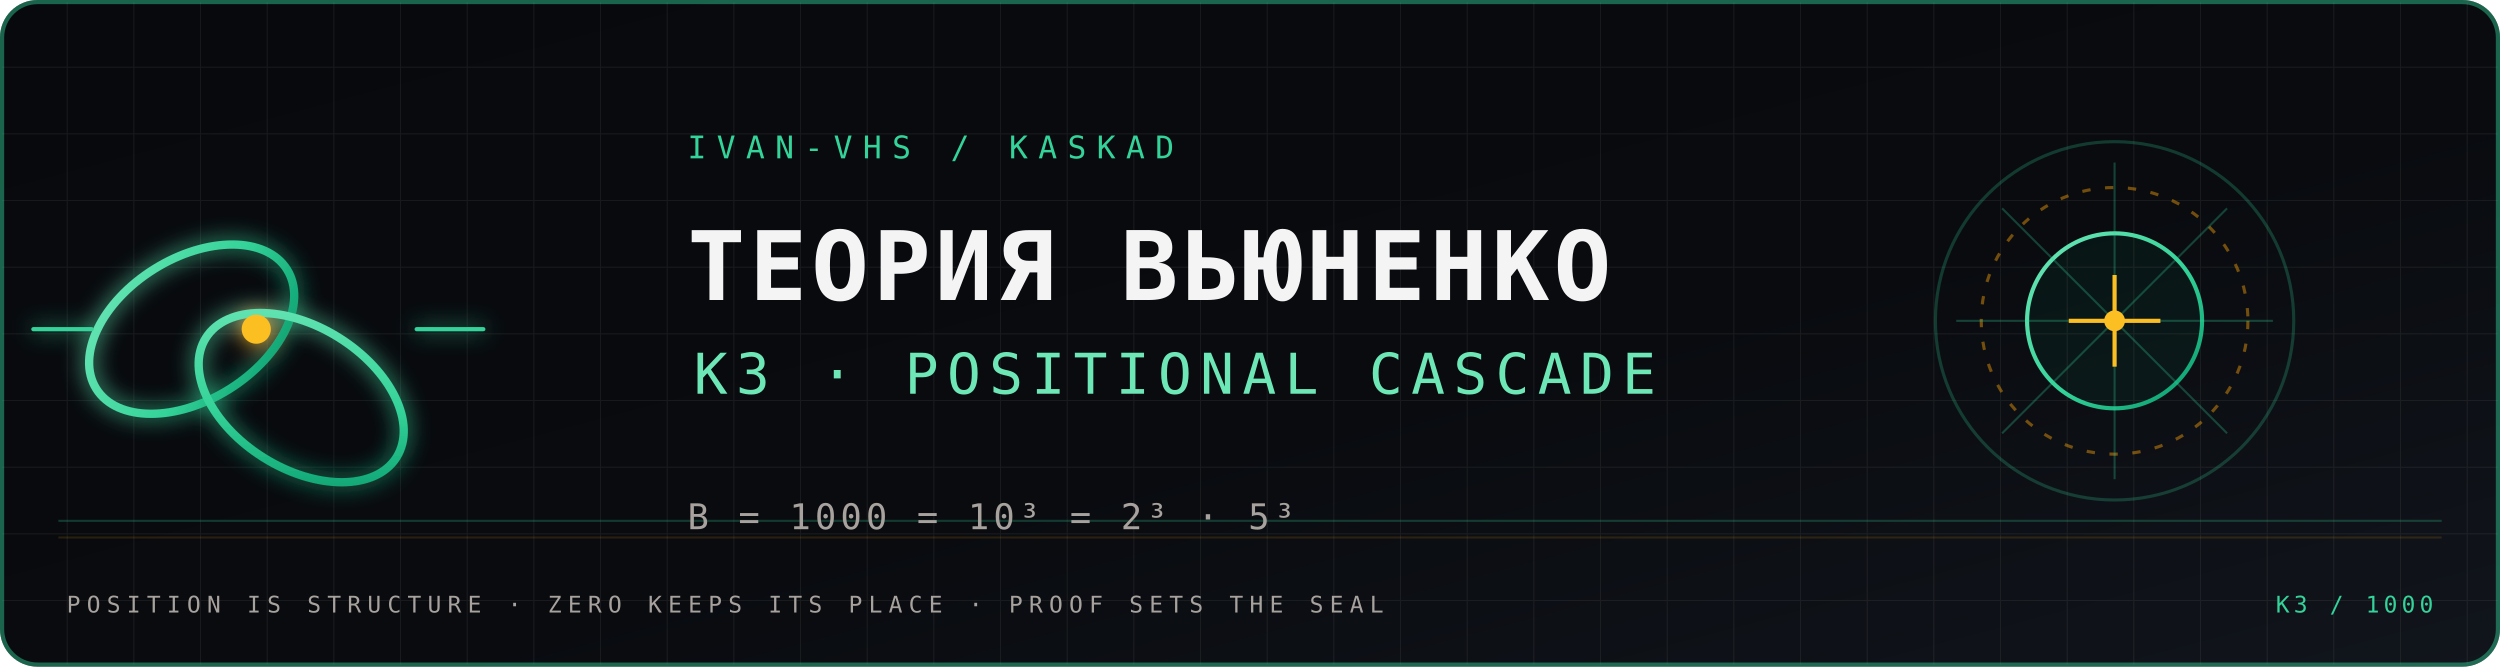
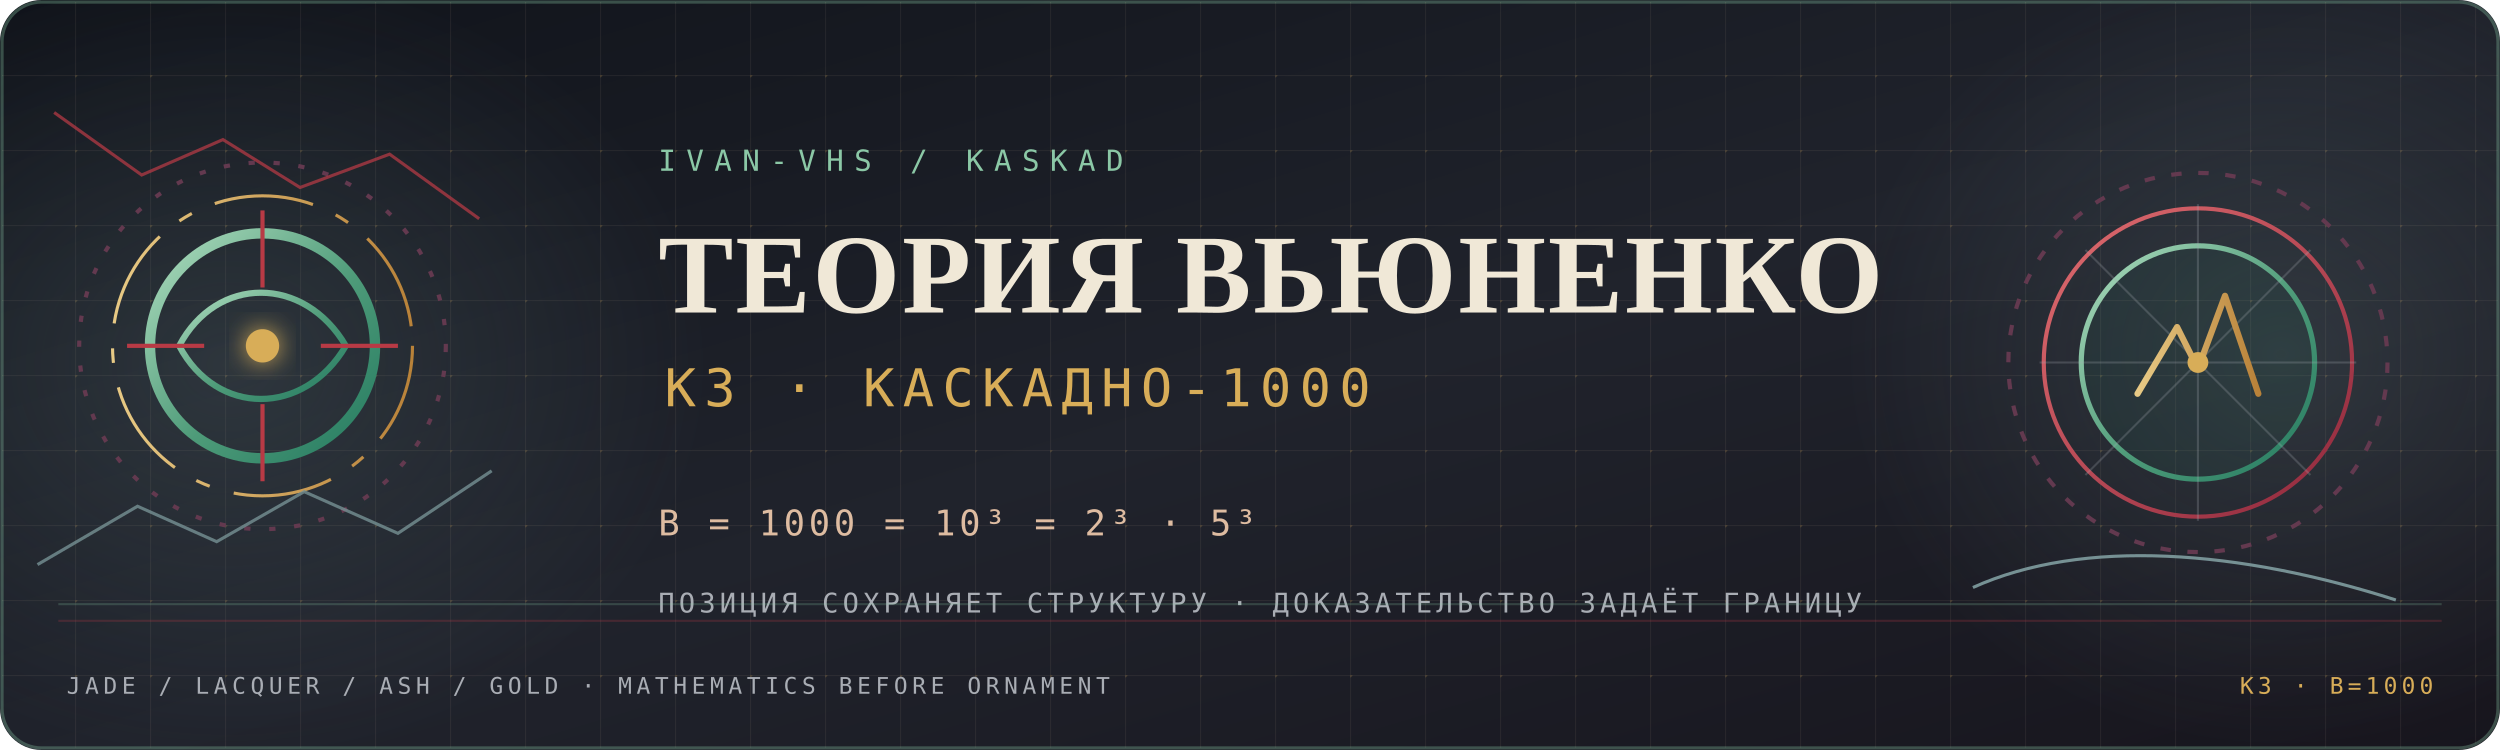
- <svg xmlns="http://www.w3.org/2000/svg" width="1200" height="320" viewBox="0 0 1200 320" role="img" aria-labelledby="title desc">
+ <svg xmlns="http://www.w3.org/2000/svg" width="1200" height="360" viewBox="0 0 1200 360" role="img" aria-labelledby="title desc">
  <defs>
    <linearGradient id="ground" x1="0" y1="0" x2="1" y2="1">
-       <stop offset="0" stop-color="#07090D" />
-       <stop offset="0.58" stop-color="#090B0F" />
-       <stop offset="1" stop-color="#11151C" />
+       <stop offset="0" stop-color="#10131A" />
+       <stop offset=".52" stop-color="#20232C" />
+       <stop offset="1" stop-color="#17151D" />
    </linearGradient>
    <linearGradient id="jade" x1="0" y1="0" x2="1" y2="1">
-       <stop offset="0" stop-color="#6EE7B7" />
-       <stop offset="0.55" stop-color="#34D399" />
-       <stop offset="1" stop-color="#059669" />
+       <stop offset="0" stop-color="#B0DEC0" />
+       <stop offset=".55" stop-color="#4E9B79" />
+       <stop offset="1" stop-color="#247A60" />
    </linearGradient>
-     <linearGradient id="amber" x1="0" y1="0" x2="1" y2="0">
-       <stop offset="0" stop-color="#FBBF24" />
-       <stop offset="1" stop-color="#D97706" />
+     <linearGradient id="gold" x1="0" y1="0" x2="1" y2="0">
+       <stop offset="0" stop-color="#E8CA85" />
+       <stop offset="1" stop-color="#B98239" />
    </linearGradient>
-     <pattern id="grid" width="32" height="32" patternUnits="userSpaceOnUse">
-       <path d="M32 0H0V32" fill="none" stroke="#A8A29E" stroke-opacity=".10" stroke-width="1" />
+     <linearGradient id="lacquer" x1="0" y1="0" x2="1" y2="1">
+       <stop offset="0" stop-color="#E16D70" />
+       <stop offset="1" stop-color="#8D263B" />
+     </linearGradient>
+     <radialGradient id="mist">
+       <stop offset="0" stop-color="#769194" stop-opacity=".22" />
+       <stop offset="1" stop-color="#769194" stop-opacity="0" />
+     </radialGradient>
+     <pattern id="grid" width="36" height="36" patternUnits="userSpaceOnUse">
+       <path d="M36 0H0V36" fill="none" stroke="#DEBCA1" stroke-opacity=".075" stroke-width="1" />
+       <circle cx="0" cy="0" r="1.2" fill="#D8AD58" fill-opacity=".18" />
    </pattern>
-     <filter id="glow" x="-50%" y="-50%" width="200%" height="200%">
-       <feGaussianBlur stdDeviation="5" result="blur" />
+     <filter id="softGlow" x="-50%" y="-50%" width="200%" height="200%">
+       <feGaussianBlur stdDeviation="6" result="b" />
      <feMerge>
-         <feMergeNode in="blur" />
+         <feMergeNode in="b" />
        <feMergeNode in="SourceGraphic" />
      </feMerge>
    </filter>
  </defs>
-   <rect width="1200" height="320" rx="18" fill="url(#ground)" />
-   <rect x="1" y="1" width="1198" height="318" rx="17" fill="url(#grid)" stroke="#34D399" stroke-opacity=".45" stroke-width="2" />
-   <path d="M28 250H1172" stroke="#34D399" stroke-opacity=".24" />
-   <path d="M28 258H1172" stroke="#F59E0B" stroke-opacity=".14" />
-   <g transform="translate(92 158)" fill="none" filter="url(#glow)">
-     <ellipse cx="0" cy="0" rx="54" ry="34" stroke="url(#jade)" stroke-width="4" transform="rotate(-32)" />
-     <ellipse cx="62" cy="0" rx="54" ry="34" stroke="url(#jade)" stroke-width="4" transform="rotate(32)" />
-     <circle cx="31" cy="0" r="7" fill="#FBBF24" stroke="none" />
-     <path d="M-48 0H-76M108 0H140" stroke="#34D399" stroke-width="2" stroke-linecap="round" />
+   <rect width="1200" height="360" rx="20" fill="url(#ground)" />
+   <rect x="1" y="1" width="1198" height="358" rx="19" fill="url(#grid)" stroke="#8BC8A6" stroke-opacity=".32" stroke-width="1.5" />
+   <ellipse cx="110" cy="175" rx="230" ry="190" fill="url(#mist)" />
+   <ellipse cx="1095" cy="170" rx="210" ry="190" fill="url(#mist)" />
+   <g transform="translate(126 166)" fill="none">
+     <circle r="88" stroke="#63394F" stroke-width="2" stroke-dasharray="3 9" />
+     <circle r="72" stroke="url(#gold)" stroke-width="1.5" stroke-dasharray="48 12 7 12" />
+     <circle r="54" stroke="url(#jade)" stroke-width="5" />
+     <path d="M-40 0C-22-34 20-34 40 0C20 34-22 34-40 0Z" stroke="url(#jade)" stroke-width="3" />
+     <path d="M-65 0H-28M28 0H65M0-65V-28M0 28V65" stroke="#B83A45" stroke-width="2" />
+     <circle r="8" fill="#D8AD58" stroke="none" filter="url(#softGlow)" />
+     <path d="M-108 105L-60 77L-22 94L20 70L65 90L110 60" stroke="#769194" stroke-width="1.5" opacity=".8" />
+     <path d="M-100-112L-58-82L-19-99L18-76L61-92L104-61" stroke="#B83A45" stroke-width="1.5" opacity=".72" />
  </g>
-   <g transform="translate(330 52)">
-     <text x="0" y="24" fill="#34D399" font-family="ui-monospace, SFMono-Regular, Consolas, monospace" font-size="15" letter-spacing="5">IVAN-VHS / KASKAD</text>
-     <text x="0" y="92" fill="#F4F4F5" font-family="ui-monospace, SFMono-Regular, Consolas, monospace" font-size="46" font-weight="700" letter-spacing="2">ТЕОРИЯ ВЬЮНЕНКО</text>
-     <text x="3" y="137" fill="#6EE7B7" font-family="ui-monospace, SFMono-Regular, Consolas, monospace" font-size="27" letter-spacing="4">K3 · POSITIONAL CASCADE</text>
-     <path d="M0 164H650" stroke="url(#amber)" stroke-width="2" />
-     <text x="0" y="202" fill="#A8A29E" font-family="ui-monospace, SFMono-Regular, Consolas, monospace" font-size="17" letter-spacing="2">B = 1000 = 10³ = 2³ · 5³</text>
+   <g transform="translate(316 58)">
+     <text x="0" y="24" fill="#8BC8A6" font-family="ui-monospace, SFMono-Regular, Consolas, monospace" font-size="14" letter-spacing="5">IVAN-VHS / KASKAD</text>
+     <text x="0" y="92" fill="#F0E8D7" font-family="Georgia, 'Times New Roman', serif" font-size="54" font-weight="700" letter-spacing="1">ТЕОРИЯ ВЬЮНЕНКО</text>
+     <text x="3" y="137" fill="#D8AD58" font-family="ui-monospace, SFMono-Regular, Consolas, monospace" font-size="25" letter-spacing="4">K3 · КАСКАДНО-1000</text>
+     <path d="M0 161H630" stroke="url(#gold)" stroke-width="2" />
+     <text x="0" y="199" fill="#DEBCA1" font-family="ui-monospace, SFMono-Regular, Consolas, monospace" font-size="17" letter-spacing="1.8">B = 1000 = 10³ = 2³ · 5³</text>
+     <text x="0" y="236" fill="#A9ADB4" font-family="ui-monospace, SFMono-Regular, Consolas, monospace" font-size="13" letter-spacing="2">ПОЗИЦИЯ СОХРАНЯЕТ СТРУКТУРУ · ДОКАЗАТЕЛЬСТВО ЗАДАЁТ ГРАНИЦУ</text>
  </g>
-   <g transform="translate(1015 154)">
-     <circle r="86" fill="none" stroke="#34D399" stroke-opacity=".24" stroke-width="1.5" />
-     <circle r="64" fill="none" stroke="#F59E0B" stroke-opacity=".45" stroke-width="1.5" stroke-dasharray="4 7" />
-     <circle r="42" fill="#10B981" fill-opacity=".06" stroke="url(#jade)" stroke-width="2" />
-     <path d="M0-76V76M-76 0H76M-54-54L54 54M54-54L-54 54" stroke="#34D399" stroke-opacity=".28" />
-     <path d="M-22 0H22M0-22V22" stroke="#FBBF24" stroke-width="2" />
-     <circle r="5" fill="#FBBF24" />
+   <g transform="translate(1055 174)">
+     <circle r="91" fill="none" stroke="#63394F" stroke-width="2" stroke-dasharray="5 8" />
+     <circle r="74" fill="none" stroke="url(#lacquer)" stroke-width="2" />
+     <circle r="56" fill="#247A60" fill-opacity=".10" stroke="url(#jade)" stroke-width="2.5" />
+     <path d="M0-76V76M-76 0H76M-54-54L54 54M54-54L-54 54" stroke="#A9ADB4" stroke-opacity=".25" />
+     <path d="M-29 15L-10-17L0 3L13-32L29 15" fill="none" stroke="url(#gold)" stroke-width="3" stroke-linecap="round" stroke-linejoin="round" />
+     <circle r="5" fill="#D8AD58" />
+     <path d="M-108 108C-55 84 20 90 95 114" fill="none" stroke="#769194" stroke-width="1.5" />
  </g>
-   <text x="32" y="294" fill="#A8A29E" font-family="ui-monospace, SFMono-Regular, Consolas, monospace" font-size="11" letter-spacing="3">POSITION IS STRUCTURE · ZERO KEEPS ITS PLACE · PROOF SETS THE SEAL</text>
-   <text x="1168" y="294" fill="#34D399" text-anchor="end" font-family="ui-monospace, SFMono-Regular, Consolas, monospace" font-size="11" letter-spacing="2">K3 / 1000</text>
+   <path d="M28 290H1172" stroke="#8BC8A6" stroke-opacity=".22" />
+   <path d="M28 298H1172" stroke="#B83A45" stroke-opacity=".25" />
+   <text x="32" y="333" fill="#A9ADB4" font-family="ui-monospace, SFMono-Regular, Consolas, monospace" font-size="11" letter-spacing="2.2">JADE / LACQUER / ASH / GOLD · MATHEMATICS BEFORE ORNAMENT</text>
+   <text x="1168" y="333" fill="#D8AD58" text-anchor="end" font-family="ui-monospace, SFMono-Regular, Consolas, monospace" font-size="11" letter-spacing="2">K3 · B=1000</text>
</svg>
